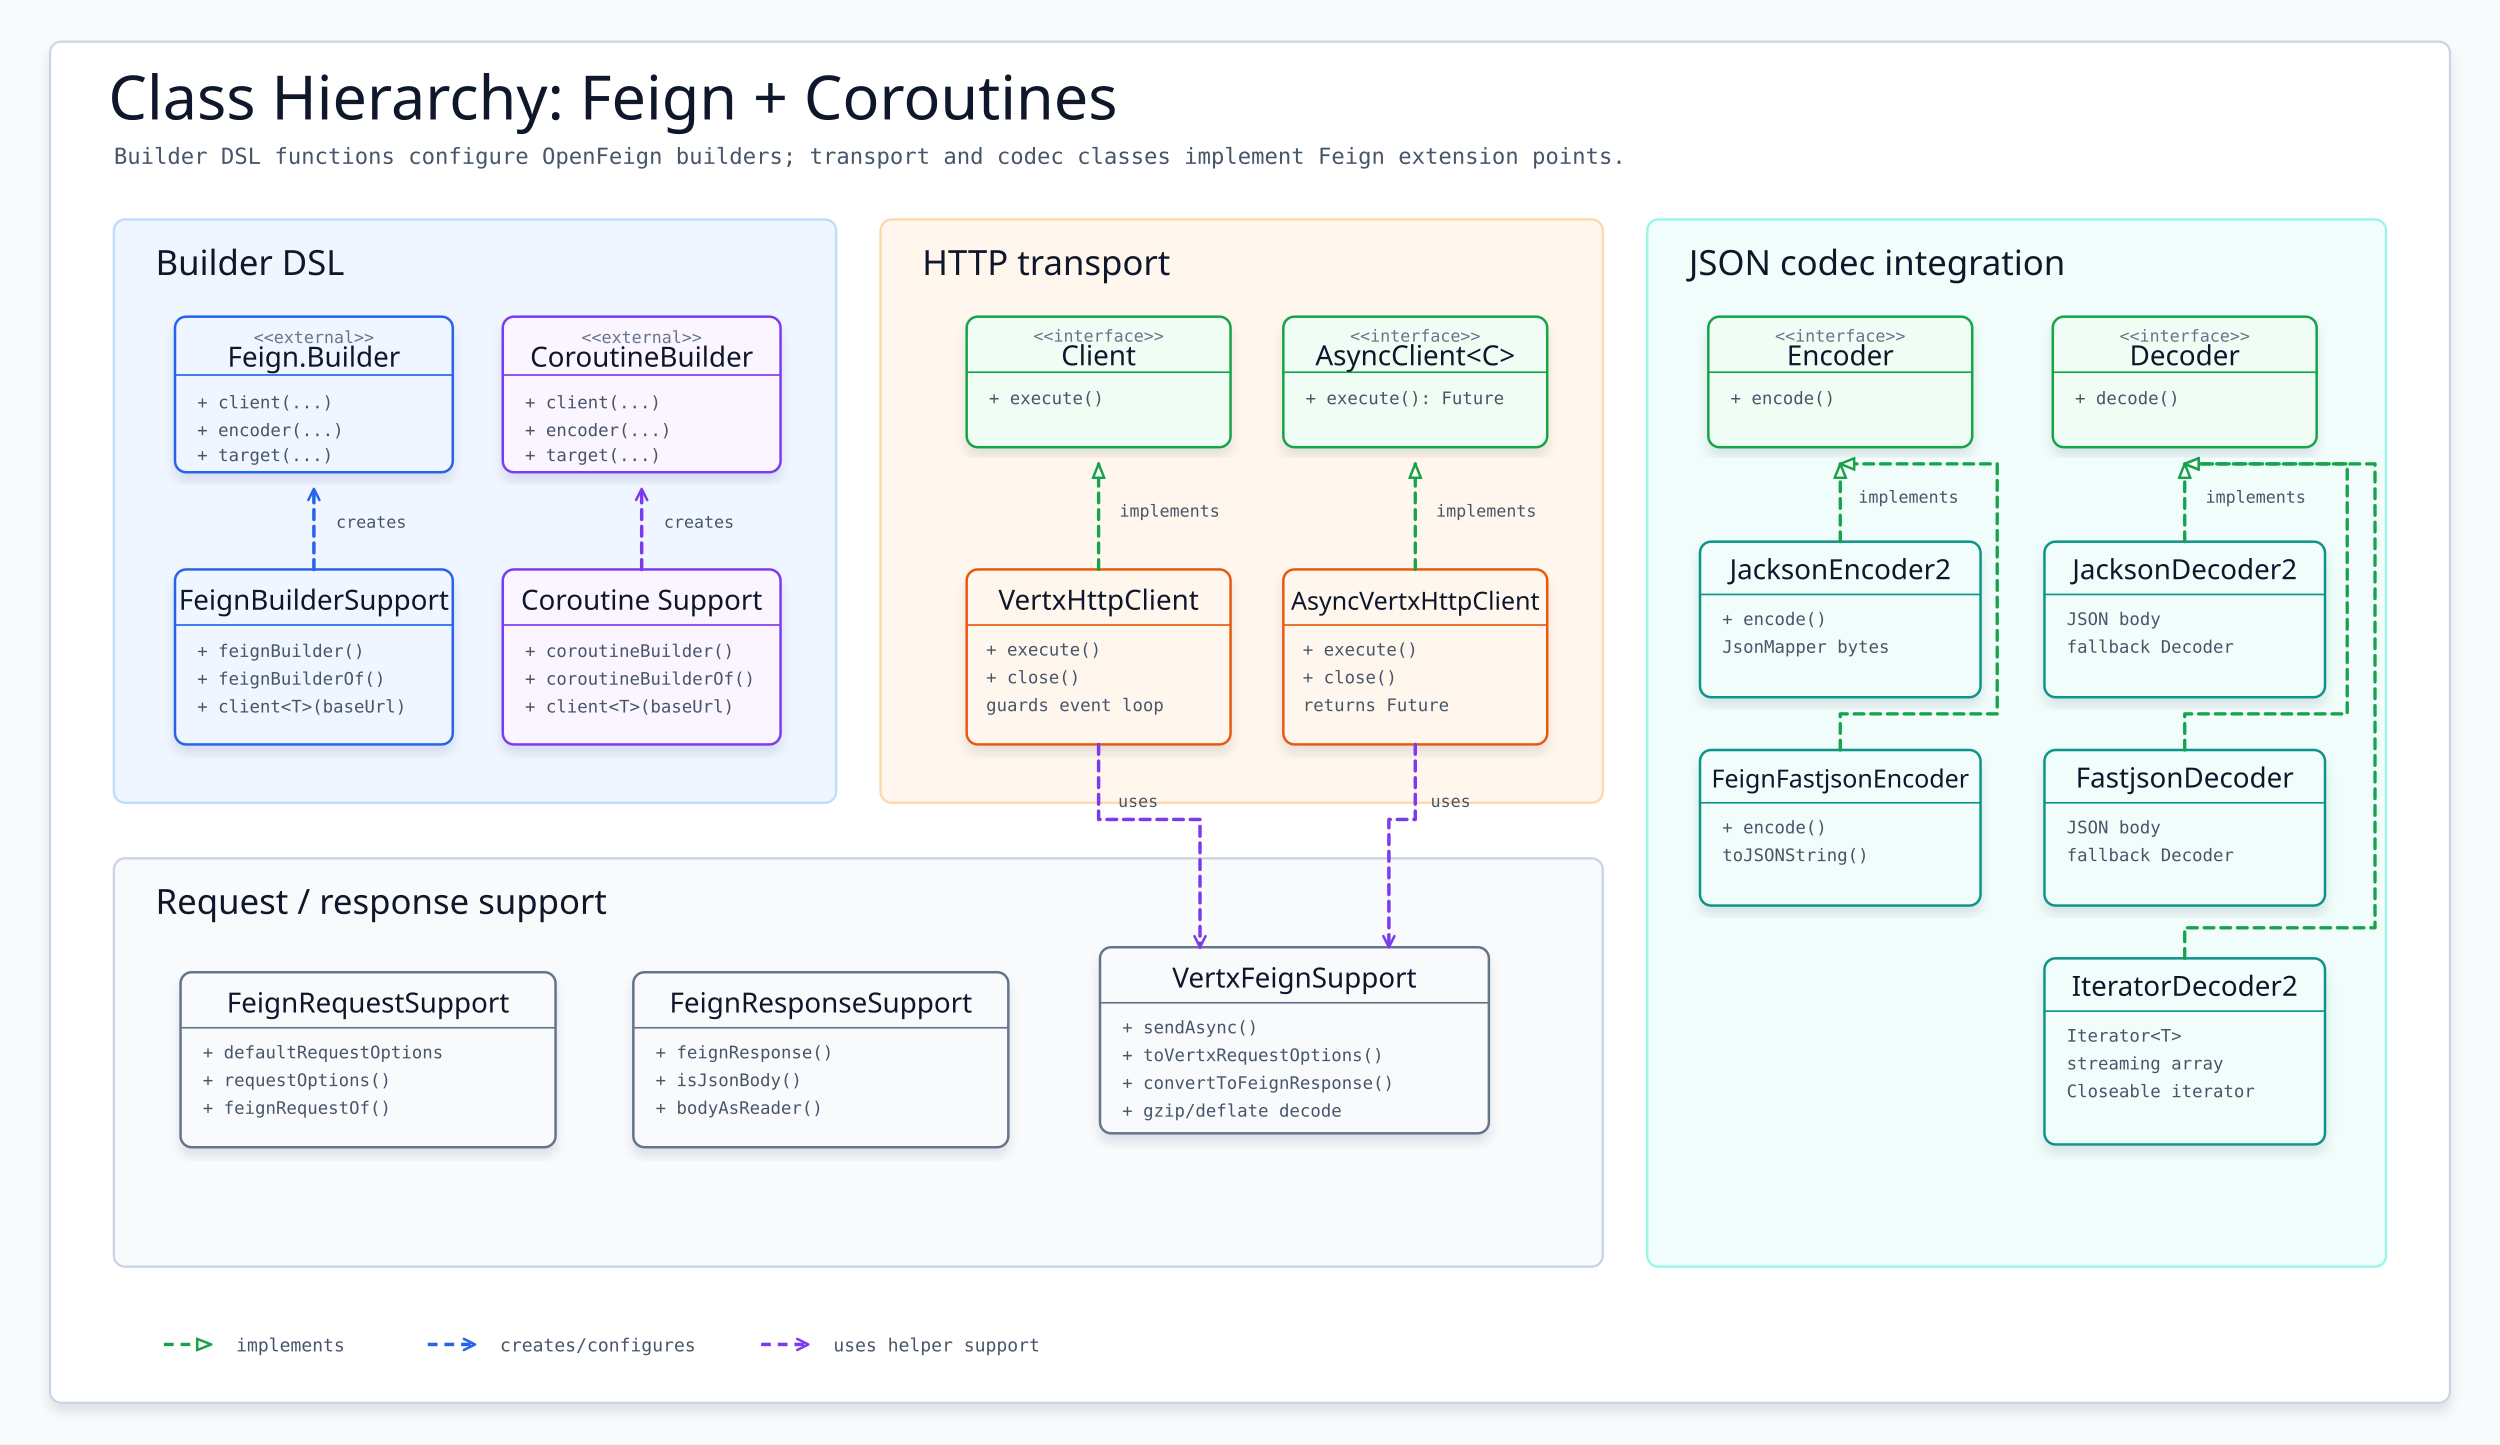
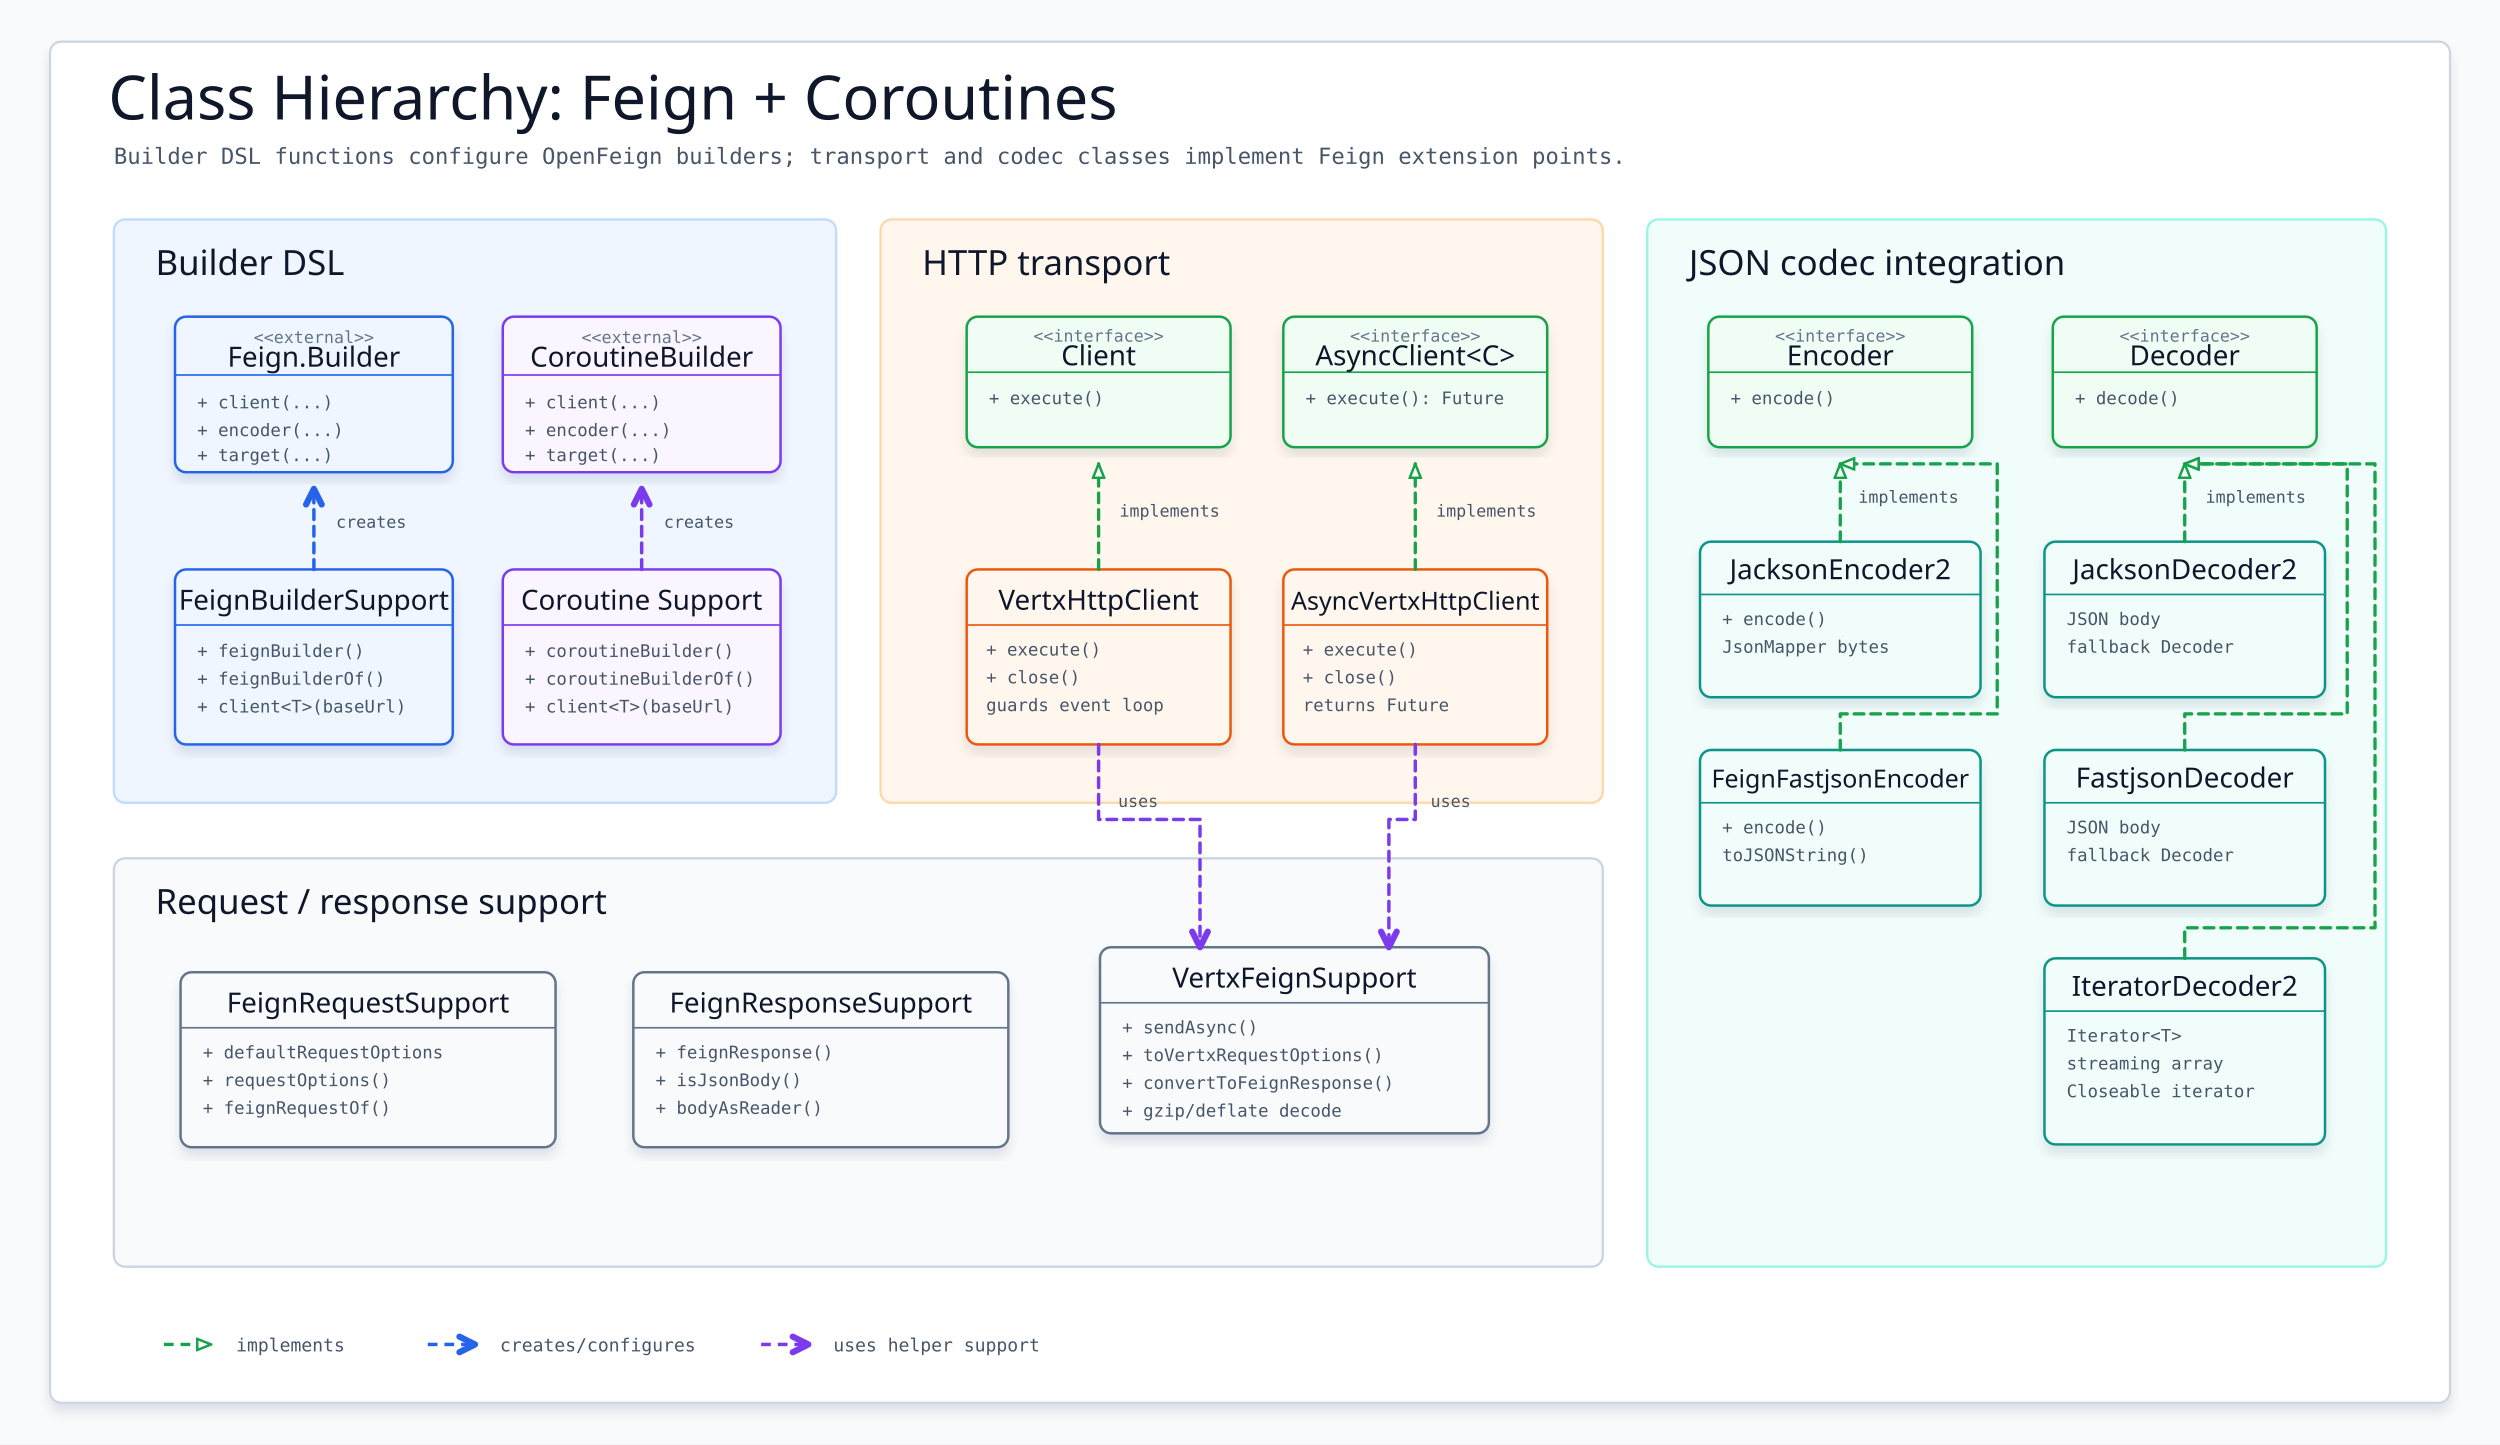
<svg xmlns="http://www.w3.org/2000/svg" width="1800" height="1040" viewBox="0 0 1800 1040" role="img" aria-label="Class Hierarchy: Feign + Coroutines">
  <defs>
    <filter id="soft-shadow" x="-8%" y="-8%" width="116%" height="116%">
      <feDropShadow dx="0" dy="6" stdDeviation="4" flood-color="#0f172a" flood-opacity="0.10" />
    </filter>
-     <marker id="open-blue" viewBox="0 0 10 10" markerWidth="10" markerHeight="10" refX="9" refY="5" orient="auto" markerUnits="userSpaceOnUse">
-       <path d="M 1 1 L 9 5 L 1 9" fill="none" stroke="#2563eb" stroke-width="1.8" stroke-linecap="round" stroke-linejoin="round" stroke-dasharray="none" />
-     </marker>
-     <marker id="open-purple" viewBox="0 0 10 10" markerWidth="10" markerHeight="10" refX="9" refY="5" orient="auto" markerUnits="userSpaceOnUse">
-       <path d="M 1 1 L 9 5 L 1 9" fill="none" stroke="#7c3aed" stroke-width="1.8" stroke-linecap="round" stroke-linejoin="round" stroke-dasharray="none" />
+     <marker id="open-blue" viewBox="0 0 10 10" markerWidth="18" markerHeight="14" refX="9" refY="5" orient="auto" markerUnits="userSpaceOnUse" overflow="visible">
+       <path d="M 1 1 L 9 5 L 1 9" fill="none" stroke="#2563eb" stroke-width="3.2" stroke-linecap="round" stroke-linejoin="round" stroke-dasharray="none" style="stroke-dasharray:none" />
+     </marker>
+     <marker id="open-purple" viewBox="0 0 10 10" markerWidth="18" markerHeight="14" refX="9" refY="5" orient="auto" markerUnits="userSpaceOnUse" overflow="visible">
+       <path d="M 1 1 L 9 5 L 1 9" fill="none" stroke="#7c3aed" stroke-width="3.2" stroke-linecap="round" stroke-linejoin="round" stroke-dasharray="none" style="stroke-dasharray:none" />
    </marker>
    <marker id="hollow-green" viewBox="0 0 12 10" markerWidth="12" markerHeight="10" refX="11" refY="5" orient="auto" markerUnits="userSpaceOnUse">
      <path d="M 1 1 L 11 5 L 1 9 Z" fill="#ffffff" stroke="#16a34a" stroke-width="1.8" stroke-dasharray="none" />
    </marker>
    <marker id="hollow-orange" viewBox="0 0 12 10" markerWidth="12" markerHeight="10" refX="11" refY="5" orient="auto" markerUnits="userSpaceOnUse">
      <path d="M 1 1 L 11 5 L 1 9 Z" fill="#ffffff" stroke="#ea580c" stroke-width="1.8" stroke-dasharray="none" />
    </marker>
    <style>
      svg {
        font-family: "Architects Daughter", "Comic Mono", "Comic Sans MS", ui-sans-serif, system-ui, sans-serif;
      }
      .canvas { fill: #f8fafc; }
      .frame { fill: #ffffff; stroke: #cbd5e1; stroke-width: 1.6; filter: url(#soft-shadow); }
      .title { font-family: "Architects Daughter", "Comic Mono", sans-serif; font-size: 44px; fill: #0f172a; }
      .subtitle { font-family: "Comic Mono", monospace; font-size: 16px; fill: #475569; }
      .zone { stroke-width: 1.7; }
      .zone-title { font-family: "Architects Daughter", "Comic Mono", sans-serif; font-size: 25px; fill: #0f172a; }
      .uml { filter: url(#soft-shadow); }
      .box { fill: #ffffff; stroke-width: 1.8; }
      .iface { fill: #f0fdf4; stroke: #16a34a; }
      .builder { fill: #eff6ff; stroke: #2563eb; }
      .coroutine { fill: #faf5ff; stroke: #7c3aed; }
      .transport { fill: #fff7ed; stroke: #ea580c; }
      .codec { fill: #f0fdfa; stroke: #0d9488; }
      .support { fill: #f8fafc; stroke: #64748b; }
      .class-name { font-family: "Architects Daughter", "Comic Mono", sans-serif; font-size: 20px; fill: #0f172a; }
      .class-name-long { font-family: "Architects Daughter", "Comic Mono", sans-serif; font-size: 18px; fill: #0f172a; }
      .stereo { font-family: "Comic Mono", monospace; font-size: 12px; fill: #64748b; }
      .member { font-family: "Comic Mono", monospace; font-size: 12.5px; fill: #475569; }
      .rel { fill: none; stroke-linecap: round; stroke-linejoin: round; }
      .use-blue { stroke: #2563eb; stroke-width: 2.5; stroke-dasharray: 7 5; marker-end: url(#open-blue); }
      .use-purple { stroke: #7c3aed; stroke-width: 2.5; stroke-dasharray: 7 5; marker-end: url(#open-purple); }
      .impl-green { stroke: #16a34a; stroke-width: 2.4; stroke-dasharray: 7 5; marker-end: url(#hollow-green); }
      .impl-orange { stroke: #ea580c; stroke-width: 2.4; stroke-dasharray: 7 5; marker-end: url(#hollow-orange); }
      .label { font-family: "Comic Mono", monospace; font-size: 12px; fill: #475569; }
      .legend { font-family: "Comic Mono", monospace; font-size: 13px; fill: #475569; }
    </style>
  </defs>
  <rect class="canvas" width="1800" height="1040" />
  <rect class="frame" x="36" y="30" width="1728" height="980" rx="8" />
  <text class="title" x="78" y="86">Class Hierarchy: Feign + Coroutines</text>
  <text class="subtitle" x="82" y="118">Builder DSL functions configure OpenFeign builders; transport and codec classes implement Feign extension points.</text>
  <rect class="zone" x="82" y="158" width="520" height="420" rx="8" fill="#eff6ff" stroke="#bfdbfe" />
  <text class="zone-title" x="112" y="198">Builder DSL</text>
  <rect class="zone" x="634" y="158" width="520" height="420" rx="8" fill="#fff7ed" stroke="#fed7aa" />
  <text class="zone-title" x="664" y="198">HTTP transport</text>
  <rect class="zone" x="1186" y="158" width="532" height="754" rx="8" fill="#f0fdfa" stroke="#99f6e4" />
  <text class="zone-title" x="1216" y="198">JSON codec integration</text>
  <rect class="zone" x="82" y="618" width="1072" height="294" rx="8" fill="#f8fafc" stroke="#cbd5e1" />
  <text class="zone-title" x="112" y="658">Request / response support</text>
  <g class="uml" transform="translate(126 228)">
    <rect class="box builder" width="200" height="112" rx="8" />
    <line x1="0" y1="42" x2="200" y2="42" stroke="#2563eb" stroke-width="1.2" />
    <text class="stereo" x="100" y="19" text-anchor="middle">&lt;&lt;external&gt;&gt;</text>
    <text class="class-name" x="100" y="36" text-anchor="middle">Feign.Builder</text>
    <text class="member" x="16" y="66">+ client(...)</text>
    <text class="member" x="16" y="86">+ encoder(...)</text>
    <text class="member" x="16" y="104">+ target(...)</text>
  </g>
  <g class="uml" transform="translate(362 228)">
    <rect class="box coroutine" width="200" height="112" rx="8" />
    <line x1="0" y1="42" x2="200" y2="42" stroke="#7c3aed" stroke-width="1.2" />
    <text class="stereo" x="100" y="19" text-anchor="middle">&lt;&lt;external&gt;&gt;</text>
    <text class="class-name" x="100" y="36" text-anchor="middle">CoroutineBuilder</text>
    <text class="member" x="16" y="66">+ client(...)</text>
    <text class="member" x="16" y="86">+ encoder(...)</text>
    <text class="member" x="16" y="104">+ target(...)</text>
  </g>
  <g class="uml" transform="translate(126 410)">
    <rect class="box builder" width="200" height="126" rx="8" />
    <line x1="0" y1="40" x2="200" y2="40" stroke="#2563eb" stroke-width="1.2" />
    <text class="class-name" x="100" y="29" text-anchor="middle">FeignBuilderSupport</text>
    <text class="member" x="16" y="63">+ feignBuilder()</text>
    <text class="member" x="16" y="83">+ feignBuilderOf()</text>
    <text class="member" x="16" y="103">+ client&lt;T&gt;(baseUrl)</text>
  </g>
  <g class="uml" transform="translate(362 410)">
    <rect class="box coroutine" width="200" height="126" rx="8" />
    <line x1="0" y1="40" x2="200" y2="40" stroke="#7c3aed" stroke-width="1.2" />
    <text class="class-name" x="100" y="29" text-anchor="middle">Coroutine Support</text>
    <text class="member" x="16" y="63">+ coroutineBuilder()</text>
    <text class="member" x="16" y="83">+ coroutineBuilderOf()</text>
    <text class="member" x="16" y="103">+ client&lt;T&gt;(baseUrl)</text>
  </g>
  <path class="rel use-blue" d="M 226 410 L 226 352" />
  <text class="label" x="242" y="380">creates</text>
  <path class="rel use-purple" d="M 462 410 L 462 352" />
  <text class="label" x="478" y="380">creates</text>
  <g class="uml" transform="translate(696 228)">
    <rect class="box iface" width="190" height="94" rx="8" />
    <line x1="0" y1="40" x2="190" y2="40" stroke="#16a34a" stroke-width="1.2" />
    <text class="stereo" x="95" y="18" text-anchor="middle">&lt;&lt;interface&gt;&gt;</text>
    <text class="class-name" x="95" y="35" text-anchor="middle">Client</text>
    <text class="member" x="16" y="63">+ execute()</text>
  </g>
  <g class="uml" transform="translate(924 228)">
    <rect class="box iface" width="190" height="94" rx="8" />
    <line x1="0" y1="40" x2="190" y2="40" stroke="#16a34a" stroke-width="1.2" />
    <text class="stereo" x="95" y="18" text-anchor="middle">&lt;&lt;interface&gt;&gt;</text>
    <text class="class-name" x="95" y="35" text-anchor="middle">AsyncClient&lt;C&gt;</text>
    <text class="member" x="16" y="63">+ execute(): Future</text>
  </g>
  <g class="uml" transform="translate(696 410)">
    <rect class="box transport" width="190" height="126" rx="8" />
    <line x1="0" y1="40" x2="190" y2="40" stroke="#ea580c" stroke-width="1.2" />
    <text class="class-name" x="95" y="29" text-anchor="middle">VertxHttpClient</text>
    <text class="member" x="14" y="62">+ execute()</text>
    <text class="member" x="14" y="82">+ close()</text>
    <text class="member" x="14" y="102">guards event loop</text>
  </g>
  <g class="uml" transform="translate(924 410)">
    <rect class="box transport" width="190" height="126" rx="8" />
    <line x1="0" y1="40" x2="190" y2="40" stroke="#ea580c" stroke-width="1.2" />
    <text class="class-name-long" x="95" y="29" text-anchor="middle">AsyncVertxHttpClient</text>
    <text class="member" x="14" y="62">+ execute()</text>
    <text class="member" x="14" y="82">+ close()</text>
    <text class="member" x="14" y="102">returns Future</text>
  </g>
  <path class="rel impl-green" d="M 791 410 L 791 334" />
  <text class="label" x="806" y="372">implements</text>
  <path class="rel impl-green" d="M 1019 410 L 1019 334" />
  <text class="label" x="1034" y="372">implements</text>
  <g class="uml" transform="translate(792 682)">
    <rect class="box support" width="280" height="134" rx="8" />
    <line x1="0" y1="40" x2="280" y2="40" stroke="#64748b" stroke-width="1.2" />
    <text class="class-name" x="140" y="29" text-anchor="middle">VertxFeignSupport</text>
    <text class="member" x="16" y="62">+ sendAsync()</text>
    <text class="member" x="16" y="82">+ toVertxRequestOptions()</text>
    <text class="member" x="16" y="102">+ convertToFeignResponse()</text>
    <text class="member" x="16" y="122">+ gzip/deflate decode</text>
  </g>
  <path class="rel use-purple" d="M 791 536 L 791 590 L 864 590 L 864 682" />
  <text class="label" x="805" y="581">uses</text>
  <path class="rel use-purple" d="M 1019 536 L 1019 590 L 1000 590 L 1000 682" />
  <text class="label" x="1030" y="581">uses</text>
  <g class="uml" transform="translate(1230 228)">
    <rect class="box iface" width="190" height="94" rx="8" />
    <line x1="0" y1="40" x2="190" y2="40" stroke="#16a34a" stroke-width="1.2" />
    <text class="stereo" x="95" y="18" text-anchor="middle">&lt;&lt;interface&gt;&gt;</text>
    <text class="class-name" x="95" y="35" text-anchor="middle">Encoder</text>
    <text class="member" x="16" y="63">+ encode()</text>
  </g>
  <g class="uml" transform="translate(1478 228)">
    <rect class="box iface" width="190" height="94" rx="8" />
    <line x1="0" y1="40" x2="190" y2="40" stroke="#16a34a" stroke-width="1.2" />
    <text class="stereo" x="95" y="18" text-anchor="middle">&lt;&lt;interface&gt;&gt;</text>
    <text class="class-name" x="95" y="35" text-anchor="middle">Decoder</text>
    <text class="member" x="16" y="63">+ decode()</text>
  </g>
  <g class="uml" transform="translate(1224 390)">
    <rect class="box codec" width="202" height="112" rx="8" />
    <line x1="0" y1="38" x2="202" y2="38" stroke="#0d9488" stroke-width="1.2" />
    <text class="class-name" x="101" y="27" text-anchor="middle">JacksonEncoder2</text>
    <text class="member" x="16" y="60">+ encode()</text>
    <text class="member" x="16" y="80">JsonMapper bytes</text>
  </g>
  <g class="uml" transform="translate(1224 540)">
    <rect class="box codec" width="202" height="112" rx="8" />
    <line x1="0" y1="38" x2="202" y2="38" stroke="#0d9488" stroke-width="1.2" />
    <text class="class-name-long" x="101" y="27" text-anchor="middle">FeignFastjsonEncoder</text>
    <text class="member" x="16" y="60">+ encode()</text>
    <text class="member" x="16" y="80">toJSONString()</text>
  </g>
  <g class="uml" transform="translate(1472 390)">
    <rect class="box codec" width="202" height="112" rx="8" />
    <line x1="0" y1="38" x2="202" y2="38" stroke="#0d9488" stroke-width="1.2" />
    <text class="class-name" x="101" y="27" text-anchor="middle">JacksonDecoder2</text>
    <text class="member" x="16" y="60">JSON body</text>
    <text class="member" x="16" y="80">fallback Decoder</text>
  </g>
  <g class="uml" transform="translate(1472 540)">
    <rect class="box codec" width="202" height="112" rx="8" />
    <line x1="0" y1="38" x2="202" y2="38" stroke="#0d9488" stroke-width="1.2" />
    <text class="class-name" x="101" y="27" text-anchor="middle">FastjsonDecoder</text>
    <text class="member" x="16" y="60">JSON body</text>
    <text class="member" x="16" y="80">fallback Decoder</text>
  </g>
  <g class="uml" transform="translate(1472 690)">
    <rect class="box codec" width="202" height="134" rx="8" />
    <line x1="0" y1="38" x2="202" y2="38" stroke="#0d9488" stroke-width="1.2" />
    <text class="class-name" x="101" y="27" text-anchor="middle">IteratorDecoder2</text>
    <text class="member" x="16" y="60">Iterator&lt;T&gt;</text>
    <text class="member" x="16" y="80">streaming array</text>
    <text class="member" x="16" y="100">Closeable iterator</text>
  </g>
  <path class="rel impl-green" d="M 1325 390 L 1325 334" />
  <path class="rel impl-green" d="M 1325 540 L 1325 514 L 1438 514 L 1438 334 L 1325 334" />
  <text class="label" x="1338" y="362">implements</text>
  <path class="rel impl-green" d="M 1573 390 L 1573 334" />
  <path class="rel impl-green" d="M 1573 540 L 1573 514 L 1690 514 L 1690 334 L 1573 334" />
  <path class="rel impl-green" d="M 1573 690 L 1573 668 L 1710 668 L 1710 334 L 1573 334" />
  <text class="label" x="1588" y="362">implements</text>
  <g class="uml" transform="translate(130 700)">
    <rect class="box support" width="270" height="126" rx="8" />
    <line x1="0" y1="40" x2="270" y2="40" stroke="#64748b" stroke-width="1.2" />
    <text class="class-name" x="135" y="29" text-anchor="middle">FeignRequestSupport</text>
    <text class="member" x="16" y="62">+ defaultRequestOptions</text>
    <text class="member" x="16" y="82">+ requestOptions()</text>
    <text class="member" x="16" y="102">+ feignRequestOf()</text>
  </g>
  <g class="uml" transform="translate(456 700)">
    <rect class="box support" width="270" height="126" rx="8" />
    <line x1="0" y1="40" x2="270" y2="40" stroke="#64748b" stroke-width="1.2" />
    <text class="class-name" x="135" y="29" text-anchor="middle">FeignResponseSupport</text>
    <text class="member" x="16" y="62">+ feignResponse()</text>
    <text class="member" x="16" y="82">+ isJsonBody()</text>
    <text class="member" x="16" y="102">+ bodyAsReader()</text>
  </g>
  <g transform="translate(118 968)">
    <line x1="0" y1="0" x2="34" y2="0" stroke="#16a34a" stroke-width="2.4" stroke-dasharray="7 5" marker-end="url(#hollow-green)" />
    <text class="legend" x="52" y="5">implements</text>
    <line x1="190" y1="0" x2="224" y2="0" stroke="#2563eb" stroke-width="2.5" stroke-dasharray="7 5" marker-end="url(#open-blue)" />
    <text class="legend" x="242" y="5">creates/configures</text>
    <line x1="430" y1="0" x2="464" y2="0" stroke="#7c3aed" stroke-width="2.5" stroke-dasharray="7 5" marker-end="url(#open-purple)" />
    <text class="legend" x="482" y="5">uses helper support</text>
  </g>
</svg>
